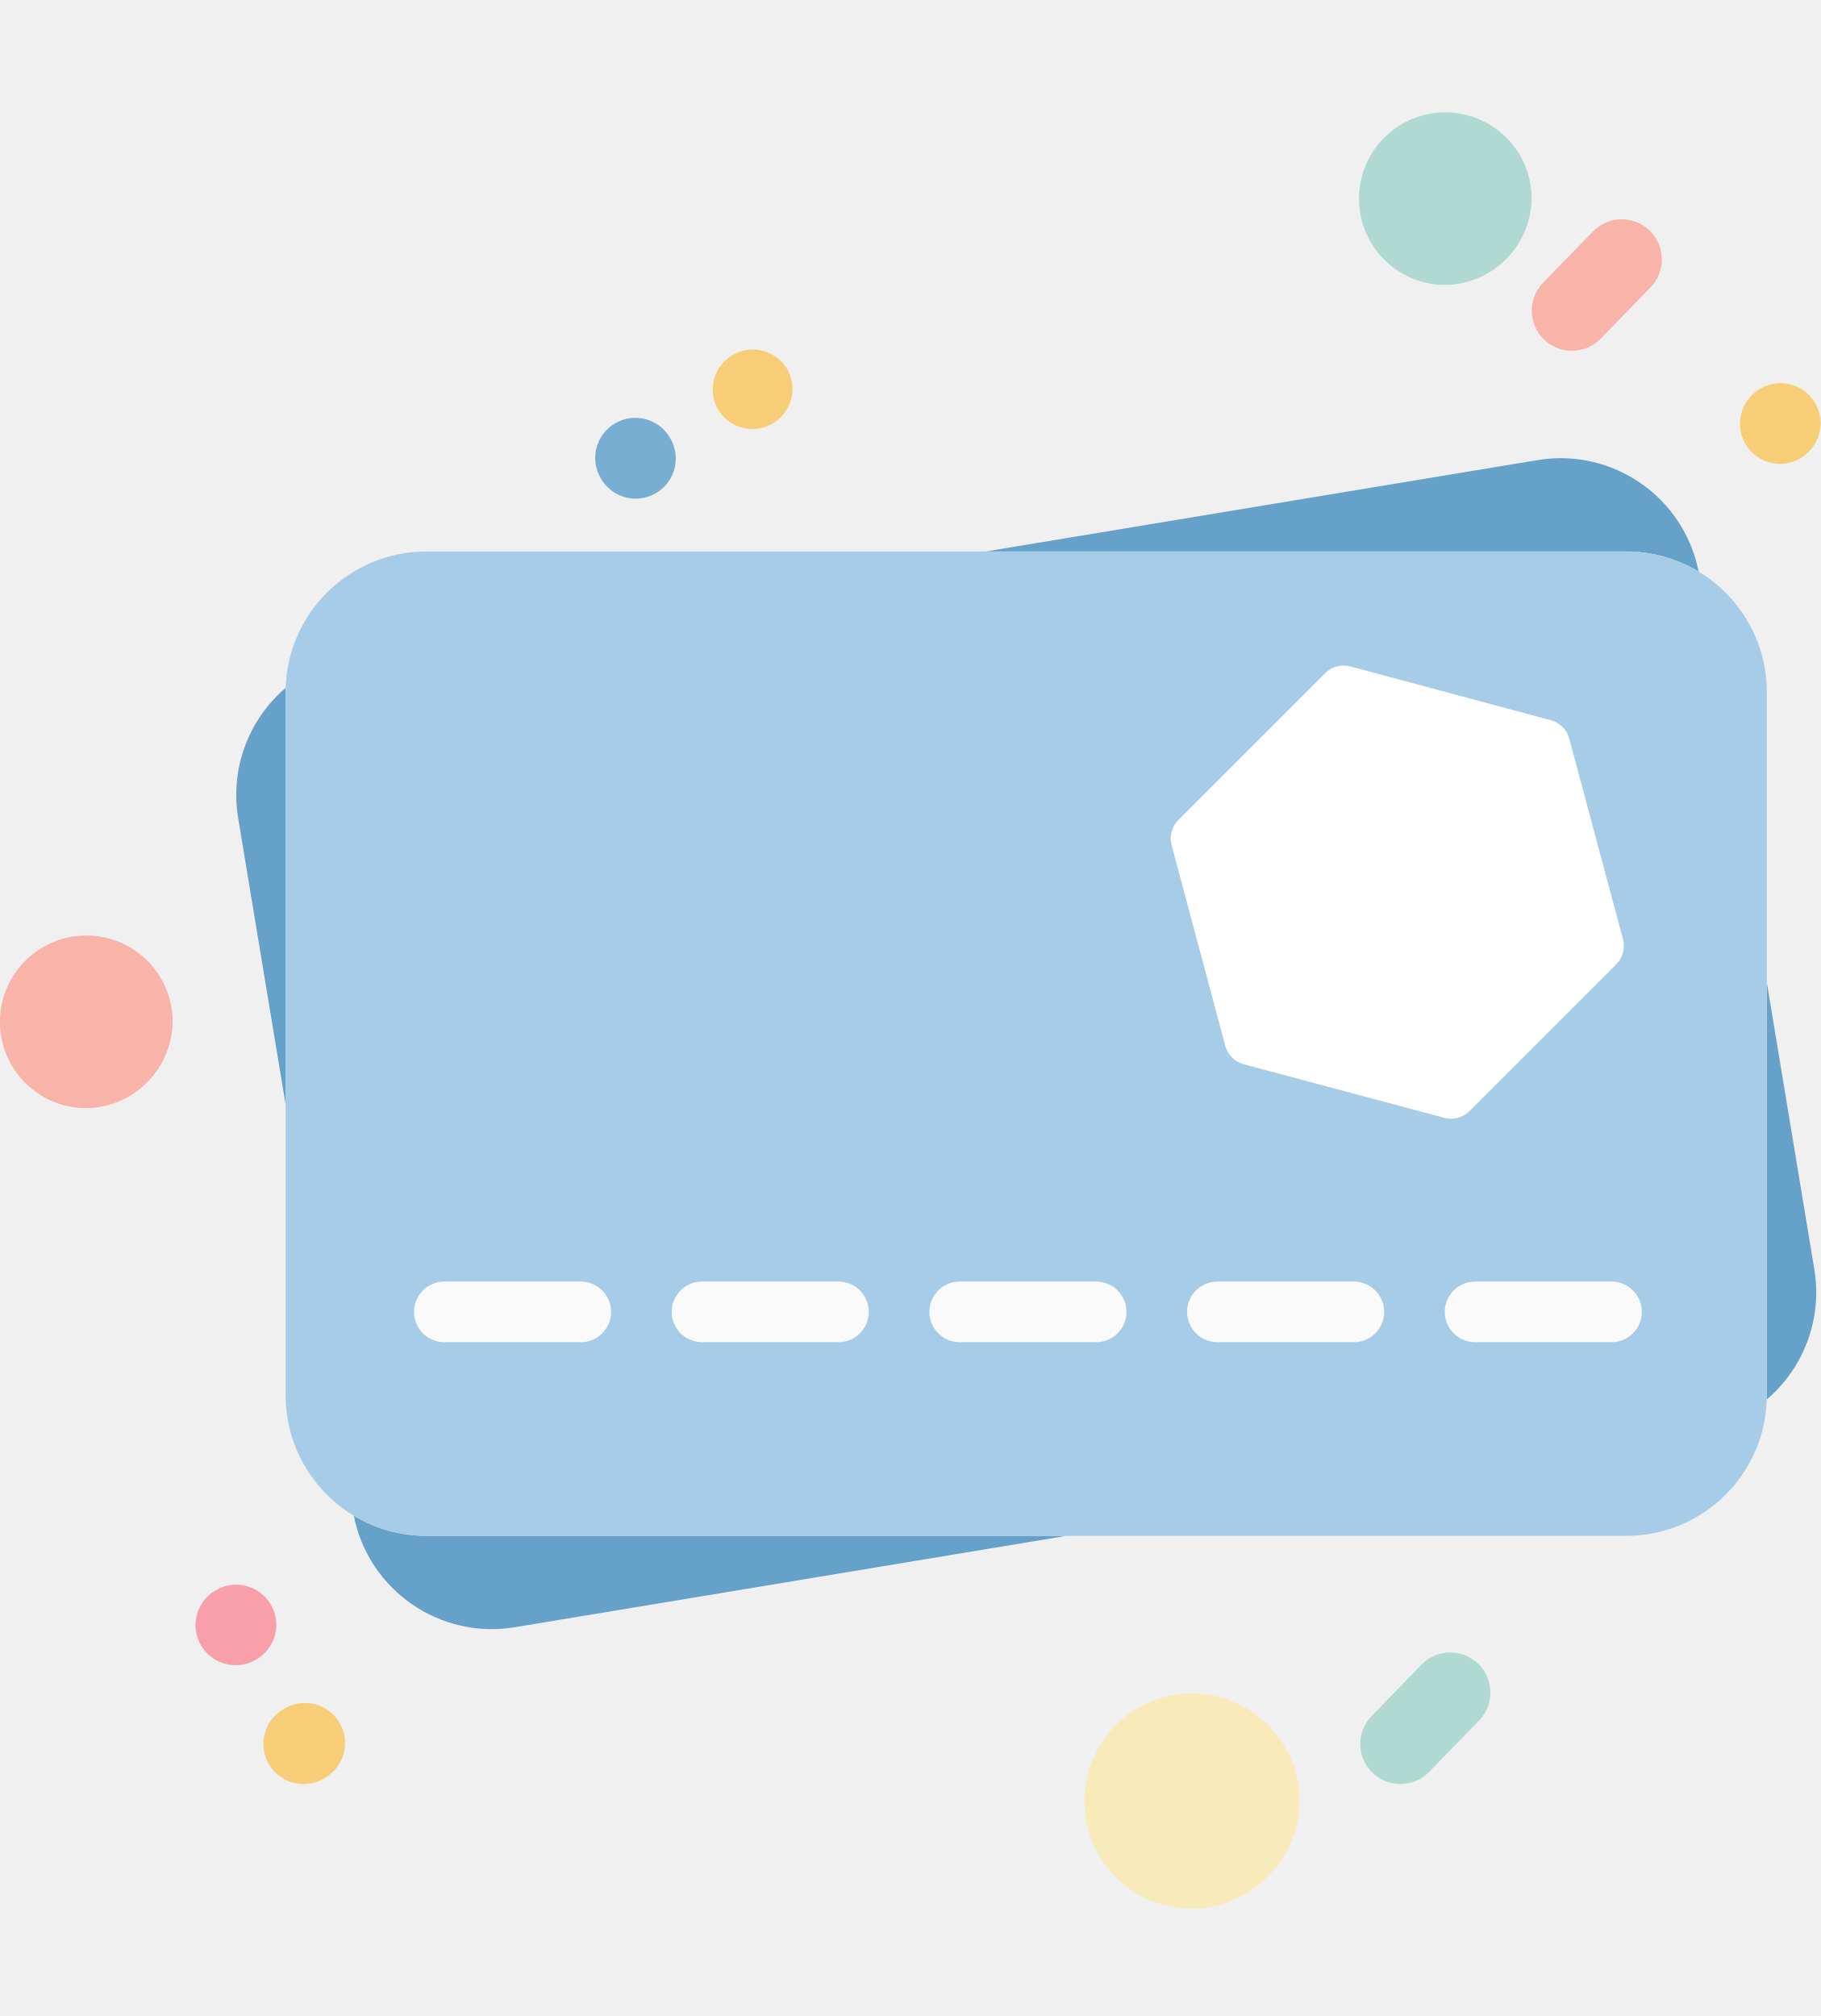
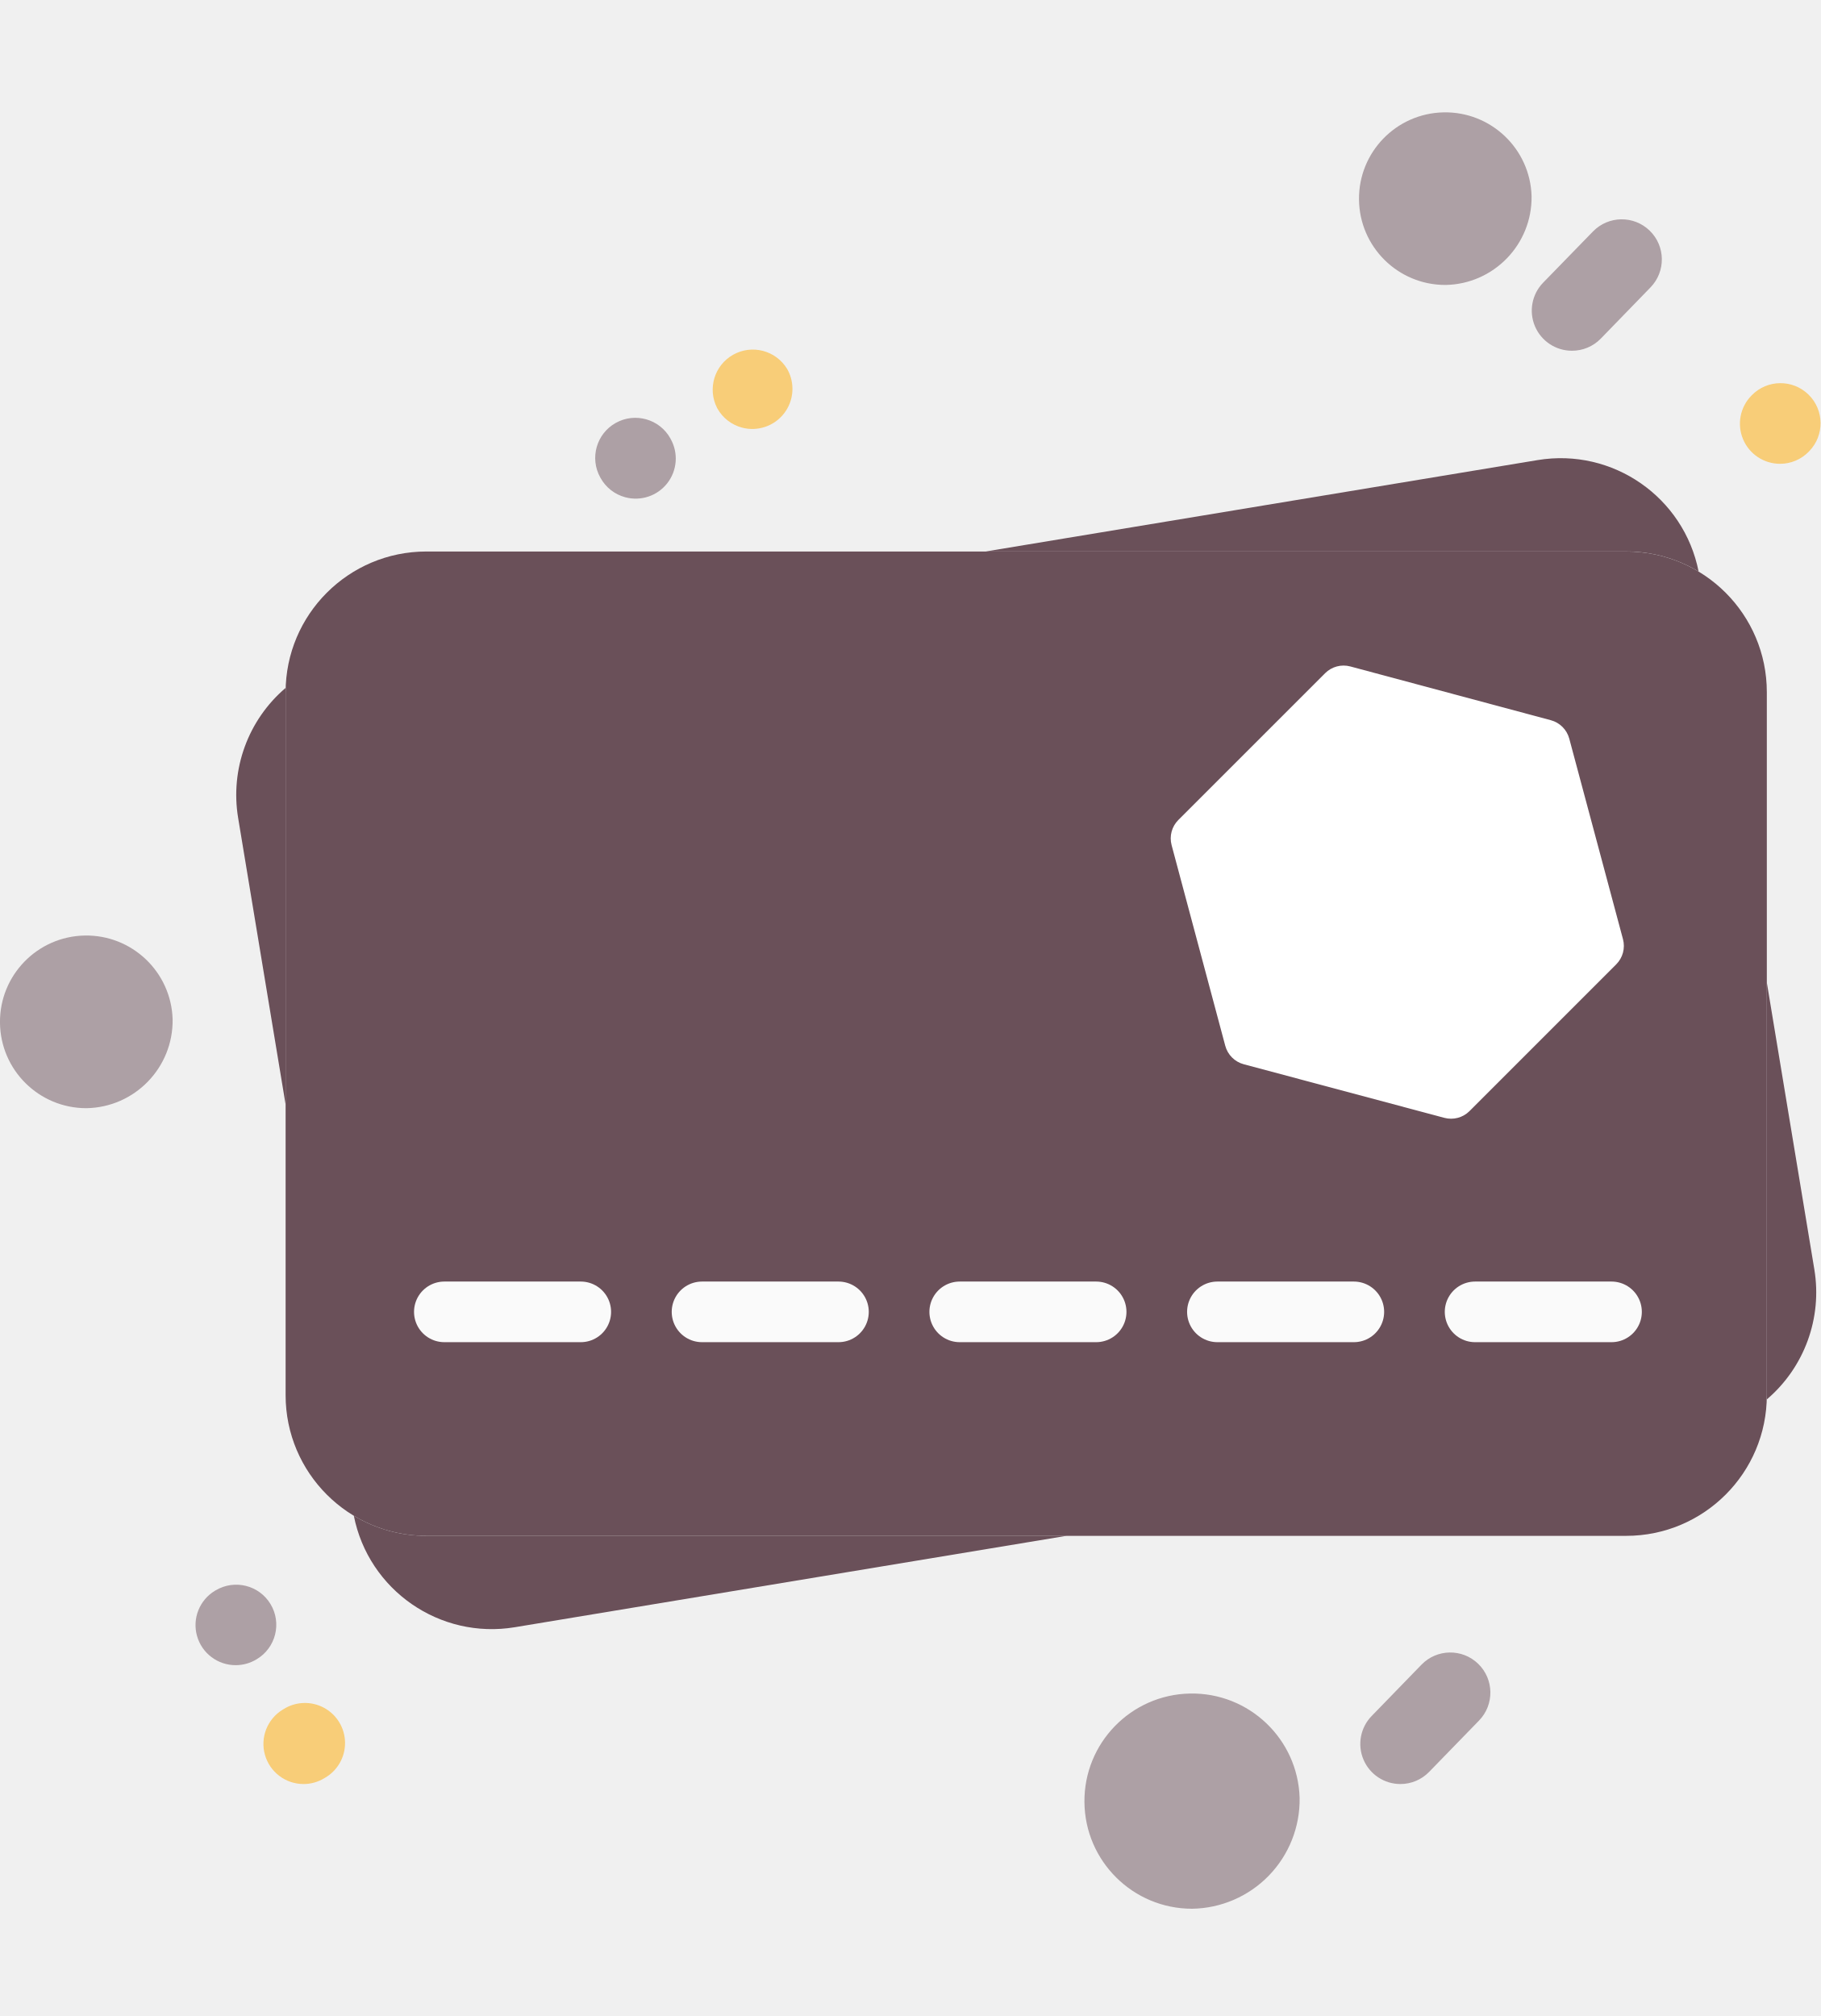
<svg xmlns="http://www.w3.org/2000/svg" width="50.052" height="55.43" viewBox="0 0 60.052 59.43">
  <g id="gift" transform="translate(-267.518 -474.037)">
    <g id="Group_30066" data-name="Group 30066" transform="translate(275.31 485.614)">
      <g id="Group_30061" data-name="Group 30061" transform="translate(0 0)">
        <g id="Group_28454" data-name="Group 28454" transform="translate(24.721 0)">
          <g id="Group_28453" data-name="Group 28453" transform="translate(0 0)">
-             <path id="Path_19614" data-name="Path 19614" d="M267.454,158.561l-18.208,3.015h21.126a4.619,4.619,0,0,1,2.391.663A4.64,4.64,0,0,0,267.454,158.561Z" transform="translate(-249.246 -158.498)" fill="#66a1c9" />
+             <path id="Path_19614" data-name="Path 19614" d="M267.454,158.561l-18.208,3.015h21.126a4.619,4.619,0,0,1,2.391.663A4.64,4.64,0,0,0,267.454,158.561Z" transform="translate(-249.246 -158.498)" fill="#6a5059" />
          </g>
        </g>
        <g id="Group_28456" data-name="Group 28456" transform="translate(0 7.575)">
          <g id="Group_28455" data-name="Group 28455" transform="translate(0 0)">
-             <path id="Path_19615" data-name="Path 19615" d="M124.512,201.029l1.566,9.456v-13.6c0-.048,0-.1,0-.144A4.638,4.638,0,0,0,124.512,201.029Z" transform="translate(-124.449 -196.737)" fill="#66a1c9" />
+             <path id="Path_19615" data-name="Path 19615" d="M124.512,201.029l1.566,9.456v-13.6c0-.048,0-.1,0-.144A4.638,4.638,0,0,0,124.512,201.029Z" transform="translate(-124.449 -196.737)" fill="#6a5059" />
          </g>
        </g>
        <g id="Group_28458" data-name="Group 28458" transform="translate(50.485 17.304)">
          <g id="Group_28457" data-name="Group 28457" transform="translate(0 0)">
-             <path id="Path_19616" data-name="Path 19616" d="M380.879,255.309l-1.566-9.456v13.6c0,.049,0,.1,0,.145A4.64,4.64,0,0,0,380.879,255.309Z" transform="translate(-379.309 -245.853)" fill="#66a1c9" />
+             <path id="Path_19616" data-name="Path 19616" d="M380.879,255.309l-1.566-9.456v13.6c0,.049,0,.1,0,.145A4.64,4.64,0,0,0,380.879,255.309Z" transform="translate(-379.309 -245.853)" fill="#6a5059" />
          </g>
        </g>
        <g id="Group_28460" data-name="Group 28460" transform="translate(3.879 34.887)">
          <g id="Group_28459" data-name="Group 28459" transform="translate(0 0)">
-             <path id="Path_19617" data-name="Path 19617" d="M146.423,335.276a4.62,4.62,0,0,1-2.392-.663,4.641,4.641,0,0,0,5.311,3.678l18.2-3.015H146.423Z" transform="translate(-144.031 -334.613)" fill="#66a1c9" />
+             <path id="Path_19617" data-name="Path 19617" d="M146.423,335.276a4.62,4.62,0,0,1-2.392-.663,4.641,4.641,0,0,0,5.311,3.678l18.2-3.015H146.423Z" transform="translate(-144.031 -334.613)" fill="#6a5059" />
          </g>
        </g>
      </g>
      <g id="Group_28462" data-name="Group 28462" transform="translate(1.629 3.079)">
        <g id="Group_28461" data-name="Group 28461" transform="translate(0 0)">
-           <path id="Path_19618" data-name="Path 19618" d="M176.89,174.039H137.314a4.642,4.642,0,0,0-4.642,4.641v23.189a4.642,4.642,0,0,0,4.642,4.642H176.89a4.641,4.641,0,0,0,4.641-4.642V178.68A4.641,4.641,0,0,0,176.89,174.039Z" transform="translate(-132.672 -174.039)" fill="#a7cce7" />
+           <path id="Path_19618" data-name="Path 19618" d="M176.89,174.039H137.314a4.642,4.642,0,0,0-4.642,4.641v23.189a4.642,4.642,0,0,0,4.642,4.642H176.89a4.641,4.641,0,0,0,4.641-4.642V178.68A4.641,4.641,0,0,0,176.89,174.039Z" transform="translate(-132.672 -174.039)" fill="#6a5059" />
        </g>
      </g>
    </g>
    <g id="Group_30065" data-name="Group 30065" transform="translate(282.175 489.721)">
      <path id="Path_20581" data-name="Path 20581" d="M12.538,1.8,5.925.029a.861.861,0,0,0-.831.223L.252,5.093a.861.861,0,0,0-.223.831L1.8,12.538a.861.861,0,0,0,.609.609l6.613,1.772a.861.861,0,0,0,.831-.223L14.7,9.854a.861.861,0,0,0,.223-.831L13.146,2.41A.861.861,0,0,0,12.538,1.8Z" transform="translate(41.643 7.474) rotate(120)" fill="#fff" />
      <line id="Line_798" data-name="Line 798" x2="39.381" transform="translate(0 24.055)" fill="none" stroke="#fafafa" stroke-linecap="round" stroke-width="2" stroke-dasharray="4.5 4" />
    </g>
    <g id="Group_30062" data-name="Group 30062" transform="translate(267.518 474.037)" opacity="0.5">
-       <path id="Path_20574" data-name="Path 20574" d="M339.1,139.425a2.848,2.848,0,1,0-2.846,2.932A2.891,2.891,0,0,0,339.1,139.425Zm0,0" transform="translate(-333.406 -109.337)" fill="#ff7861" />
-       <path id="Path_20576" data-name="Path 20576" d="M236.352,39.121a3.55,3.55,0,1,0-3.549,3.656A3.6,3.6,0,0,0,236.352,39.121Zm0,0" transform="translate(-193.483 16.652)" fill="#ffe581" />
-       <path id="Path_20577" data-name="Path 20577" d="M18,437.4a2.847,2.847,0,1,0-2.846,2.932A2.89,2.89,0,0,0,18,437.4Zm0,0" transform="translate(32.52 -434.469)" fill="#70c1b3" />
+       <path id="Path_20574" data-name="Path 20574" d="M339.1,139.425a2.848,2.848,0,1,0-2.846,2.932A2.891,2.891,0,0,0,339.1,139.425Zm0,0" transform="translate(-333.406 -109.337)" fill="#6a5059" />
+       <path id="Path_20576" data-name="Path 20576" d="M236.352,39.121a3.55,3.55,0,1,0-3.549,3.656A3.6,3.6,0,0,0,236.352,39.121Zm0,0" transform="translate(-193.483 16.652)" fill="#6a5059" />
+       <path id="Path_20577" data-name="Path 20577" d="M18,437.4a2.847,2.847,0,1,0-2.846,2.932A2.89,2.89,0,0,0,18,437.4Zm0,0" transform="translate(32.52 -434.469)" fill="#6a5059" />
      <path id="Path_20578" data-name="Path 20578" d="M107.884,246.3a1.323,1.323,0,0,1-.946-2.247l.015-.015a1.322,1.322,0,0,1,1.892,1.848l-.014.015A1.32,1.32,0,0,1,107.884,246.3Zm0,0" transform="translate(-49.169 -234.537)" fill="#fa0" />
-       <path id="Path_20563" data-name="Path 20563" d="M153.018,138.141a1.322,1.322,0,0,1-.683-2.456l.018-.01a1.322,1.322,0,0,1,1.362,2.267l-.017.01A1.318,1.318,0,0,1,153.018,138.141Zm0,0" transform="translate(-145.243 -86.747)" fill="#ff4e61" />
+       <path id="Path_20563" data-name="Path 20563" d="M153.018,138.141a1.322,1.322,0,0,1-.683-2.456l.018-.01a1.322,1.322,0,0,1,1.362,2.267l-.017.01A1.318,1.318,0,0,1,153.018,138.141Zm0,0" transform="translate(-145.243 -86.747)" fill="#6a5059" />
      <path id="Path_20564" data-name="Path 20564" d="M165.526,160.058a1.323,1.323,0,0,1-.687-2.454l.017-.01a1.323,1.323,0,1,1,1.371,2.262l-.017.01A1.316,1.316,0,0,1,165.526,160.058Zm0,0" transform="translate(-155.513 -104.743)" fill="#fa0" />
-       <path id="Path_20548" data-name="Path 20548" d="M6.242,258.911a1.322,1.322,0,0,1-.948-2.243l1.644-1.694a1.323,1.323,0,1,1,1.9,1.842L7.191,258.51A1.318,1.318,0,0,1,6.242,258.911Zm0,0" transform="translate(39.95 -203.596)" fill="#70c1b3" />
-       <path id="Path_20580" data-name="Path 20580" d="M133.887,12.833a1.323,1.323,0,0,1-.949-2.243L134.583,8.9a1.322,1.322,0,1,1,1.9,1.842l-1.644,1.694A1.32,1.32,0,0,1,133.887,12.833Zm0,0" transform="translate(-82.039 -4.8)" fill="#ff7861" />
+       <path id="Path_20548" data-name="Path 20548" d="M6.242,258.911a1.322,1.322,0,0,1-.948-2.243l1.644-1.694a1.323,1.323,0,1,1,1.9,1.842L7.191,258.51A1.318,1.318,0,0,1,6.242,258.911Zm0,0" transform="translate(39.95 -203.596)" fill="#6a5059" />
+       <path id="Path_20580" data-name="Path 20580" d="M133.887,12.833a1.323,1.323,0,0,1-.949-2.243L134.583,8.9a1.322,1.322,0,1,1,1.9,1.842l-1.644,1.694A1.32,1.32,0,0,1,133.887,12.833Zm0,0" transform="translate(-82.039 -4.8)" fill="#6a5059" />
      <g id="Group_30064" data-name="Group 30064" transform="matrix(0.966, 0.259, -0.259, 0.966, 20.855, 6.844)">
        <path id="Path_20554" data-name="Path 20554" d="M1.337,2.66A1.323,1.323,0,0,0,2.283.413L2.269.4A1.323,1.323,0,0,0,.377,2.247l.014.015A1.32,1.32,0,0,0,1.337,2.66Zm0,0" transform="translate(3.123)" fill="#fa0" />
-         <path id="Path_20555" data-name="Path 20555" d="M1.337,2.66A1.322,1.322,0,0,0,2.286.416L2.272.4a1.323,1.323,0,0,0-1.9,1.843l.015.015A1.319,1.319,0,0,0,1.337,2.66Zm0,0" transform="translate(0 3.216)" fill="#006cb4" />
+         <path id="Path_20555" data-name="Path 20555" d="M1.337,2.66A1.322,1.322,0,0,0,2.286.416L2.272.4a1.323,1.323,0,0,0-1.9,1.843l.015.015A1.319,1.319,0,0,0,1.337,2.66Zm0,0" transform="translate(0 3.216)" fill="#6a5059" />
      </g>
    </g>
  </g>
</svg>
